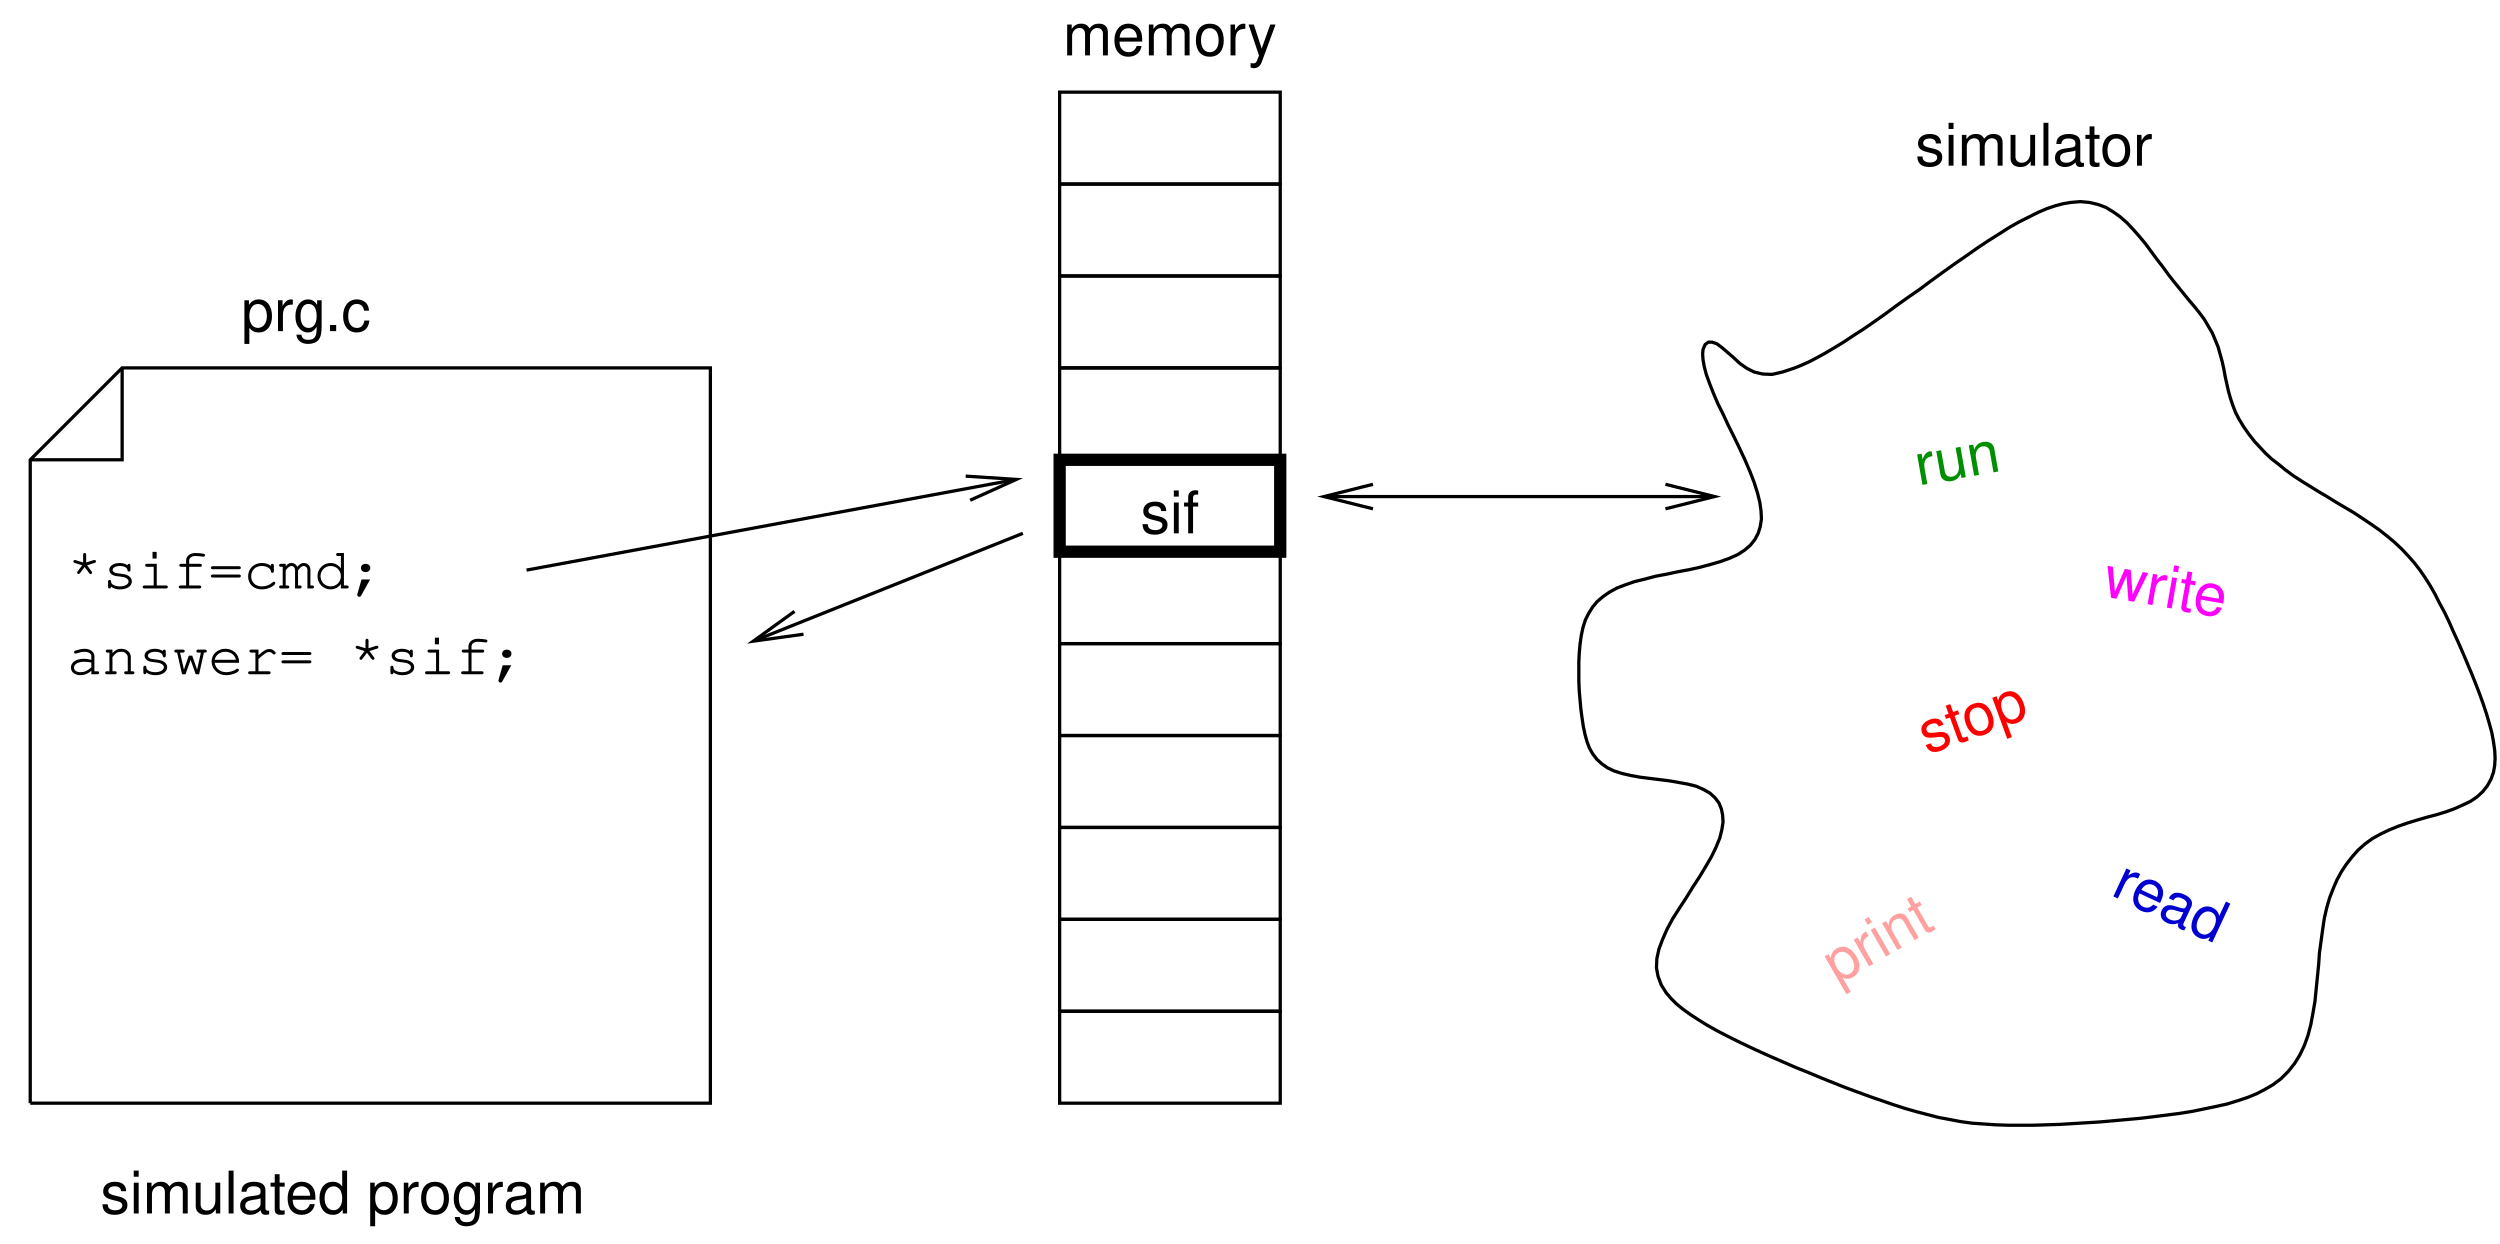
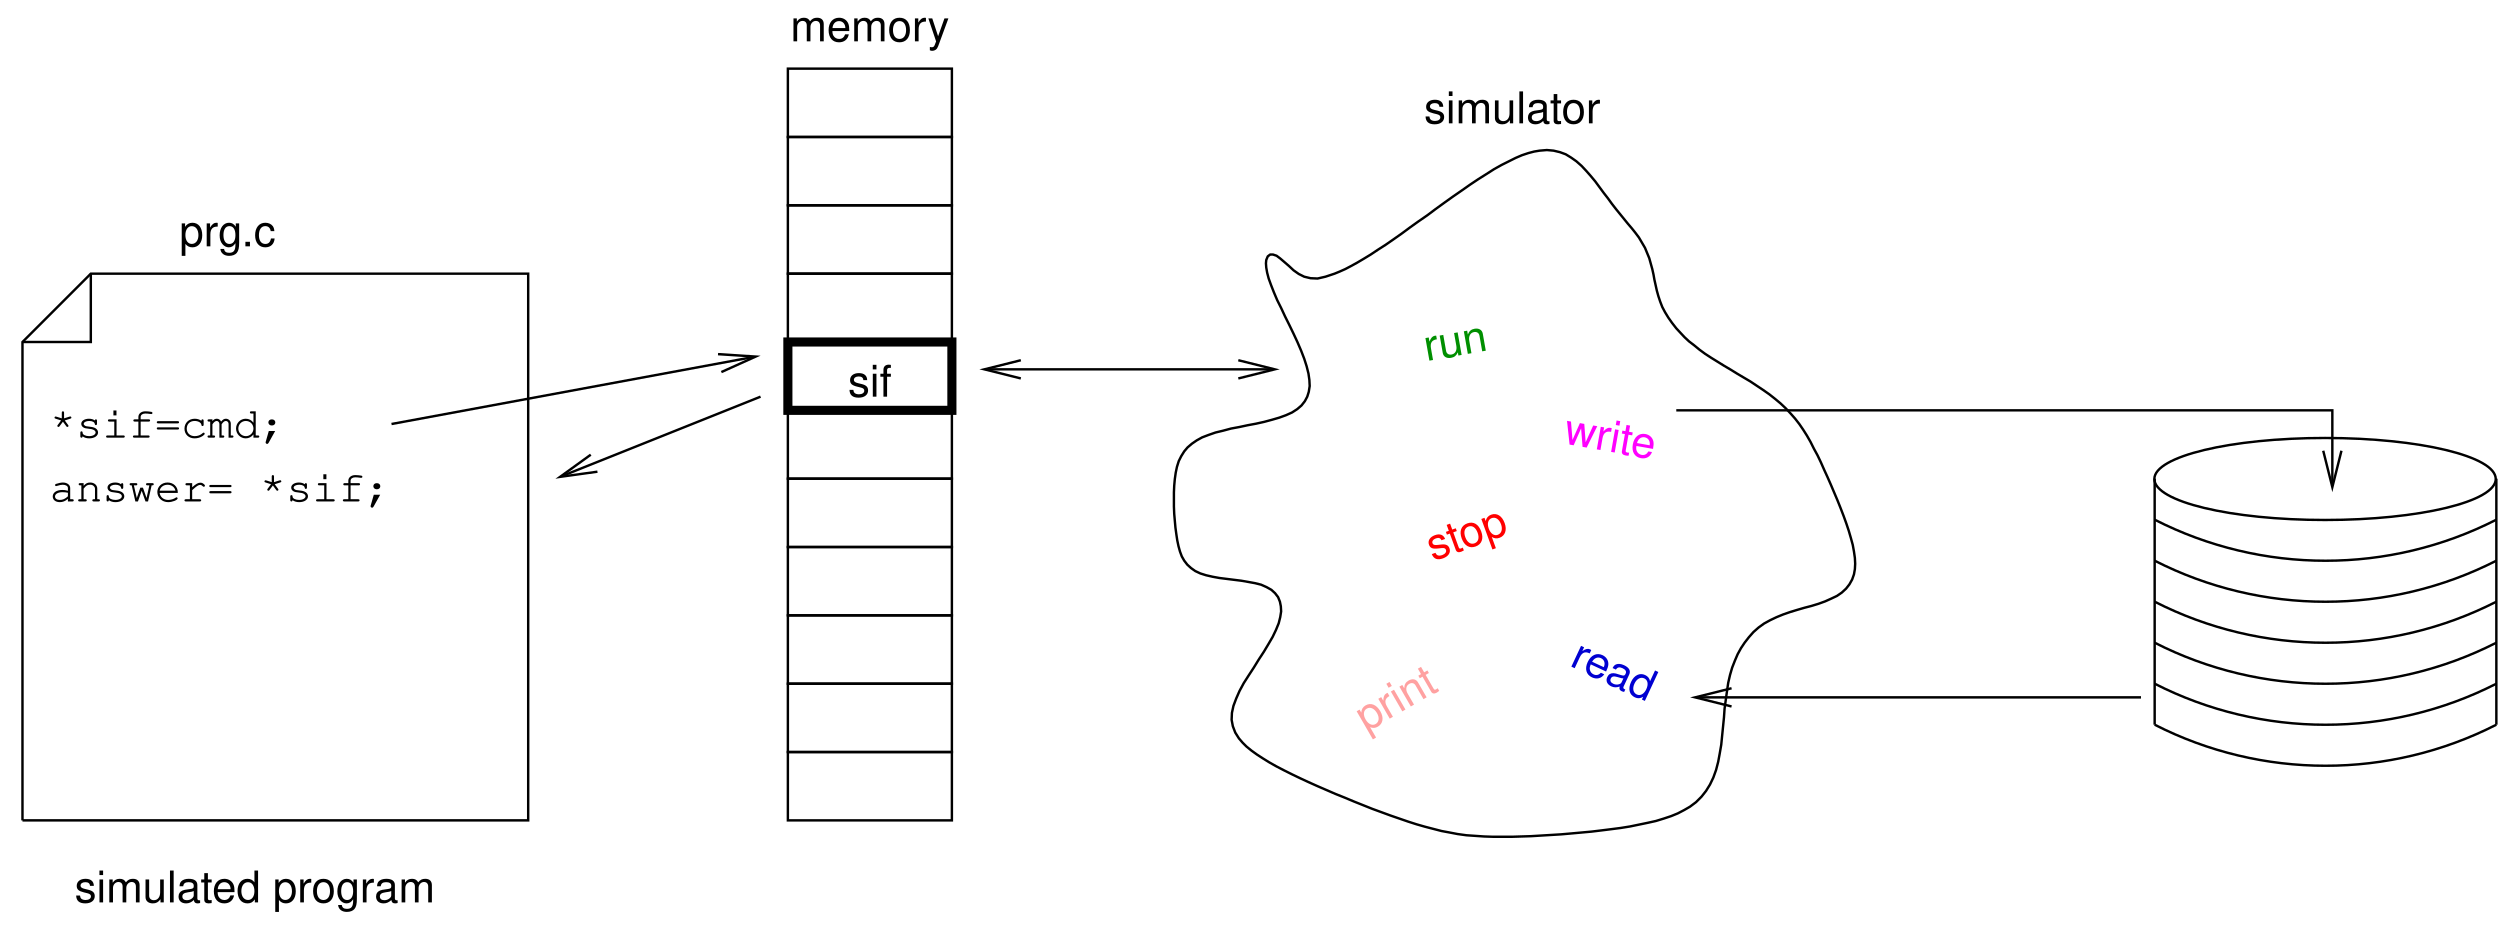
- <svg xmlns="http://www.w3.org/2000/svg" width="386pt" height="192pt" viewBox="2581 1170 6120 3043">
+ <svg xmlns="http://www.w3.org/2000/svg" width="519pt" height="192pt" viewBox="2581 1170 8231 3043">
  <g fill="none">
+     <ellipse cx="10236" cy="2746" rx="562" ry="135" stroke="#000000" stroke-width="8px" />
+     <path d="M 9675,3555 A 1238 1238 0 0 0 10800 3555" stroke="#000000" stroke-width="8px" />
+     <path d="M 9675,3420 A 1238 1238 0 0 0 10800 3420" stroke="#000000" stroke-width="8px" />
+     <path d="M 9675,3285 A 1238 1238 0 0 0 10800 3285" stroke="#000000" stroke-width="8px" />
+     <path d="M 9675,3150 A 1238 1238 0 0 0 10800 3150" stroke="#000000" stroke-width="8px" />
+     <path d="M 9675,3015 A 1238 1238 0 0 0 10800 3015" stroke="#000000" stroke-width="8px" />
+     <path d="M 9675,2880 A 1238 1238 0 0 0 10800 2880" stroke="#000000" stroke-width="8px" />
    <rect x="5175" y="1395" width="540" height="225" stroke="#000000" stroke-width="8px" />
    <rect x="5175" y="1620" width="540" height="225" stroke="#000000" stroke-width="8px" />
    <rect x="5175" y="1845" width="540" height="225" stroke="#000000" stroke-width="8px" />
    <rect x="5175" y="2070" width="540" height="225" stroke="#000000" stroke-width="8px" />
    <rect x="5175" y="2745" width="540" height="225" stroke="#000000" stroke-width="8px" />
    <rect x="5175" y="3420" width="540" height="225" stroke="#000000" stroke-width="8px" />
    <rect x="5175" y="3645" width="540" height="225" stroke="#000000" stroke-width="8px" />
    <polyline points=" 2655,2295 2880,2295 2880,2070" stroke="#000000" stroke-width="8px" />
    <polyline points=" 2655,3870 4320,3870 4320,2070 2880,2070 2655,2295 2655,3870" stroke="#000000" stroke-width="8px" />
    <rect x="5175" y="2295" width="540" height="225" stroke="#000000" stroke-width="30px" />
    <rect x="5175" y="2970" width="540" height="225" stroke="#000000" stroke-width="8px" />
    <rect x="5175" y="3195" width="540" height="225" stroke="#000000" stroke-width="8px" />
    <rect x="5175" y="2520" width="540" height="225" stroke="#000000" stroke-width="8px" />
    <defs>
      <clipPath id="cp0">
-         <path clip-rule="evenodd" d="M 2581,1170 H 8701 V 4213 H 2581 z   M 4945,2335 5069,2343 4956,2394 5093,2345 5090,2332z" />
+         <path clip-rule="evenodd" d="M 2581,1170 H 10812 V 4213 H 2581 z   M 4945,2335 5069,2343 4956,2394 5093,2345 5090,2332z" />
      </clipPath>
    </defs>
    <polyline points=" 3870,2565 5085,2340" clip-path="url(#cp0)" stroke="#000000" stroke-width="8px" />
    <polyline points=" 4945,2335 5069,2343 4956,2394" stroke="#000000" stroke-width="8px" stroke-miterlimit="8" />
    <defs>
      <clipPath id="cp1">
-         <path clip-rule="evenodd" d="M 2581,1170 H 8701 V 4213 H 2581 z   M 4548,2722 4425,2739 4526,2666 4401,2741 4406,2754z" />
+         <path clip-rule="evenodd" d="M 2581,1170 H 10812 V 4213 H 2581 z   M 4548,2722 4425,2739 4526,2666 4401,2741 4406,2754z" />
      </clipPath>
    </defs>
    <polyline points=" 5085,2475 4410,2745" clip-path="url(#cp1)" stroke="#000000" stroke-width="8px" />
    <polyline points=" 4548,2722 4425,2739 4526,2666" stroke="#000000" stroke-width="8px" stroke-miterlimit="8" />
    <defs>
      <clipPath id="cp2">
-         <path clip-rule="evenodd" d="M 2581,1170 H 8701 V 4213 H 2581 z   M 6658,2355 6778,2385 6658,2415 6802,2392 6802,2378z   M 5942,2415 5822,2385 5942,2355 5798,2378 5798,2392z" />
+         <path clip-rule="evenodd" d="M 2581,1170 H 10812 V 4213 H 2581 z   M 6658,2355 6778,2385 6658,2415 6802,2392 6802,2378z   M 5942,2415 5822,2385 5942,2355 5798,2378 5798,2392z" />
      </clipPath>
    </defs>
    <polyline points=" 5805,2385 6795,2385" clip-path="url(#cp2)" stroke="#000000" stroke-width="8px" />
    <polyline points=" 6658,2355 6778,2385 6658,2415" stroke="#000000" stroke-width="8px" stroke-miterlimit="8" />
    <polyline points=" 5942,2415 5822,2385 5942,2355" stroke="#000000" stroke-width="8px" stroke-miterlimit="8" />
+     <polyline points=" 9675,2745 9675,3555" stroke="#000000" stroke-width="8px" />
+     <polyline points=" 10800,2745 10800,3555" stroke="#000000" stroke-width="8px" />
+     <defs>
+       <clipPath id="cp3">
+         <path clip-rule="evenodd" d="M 2581,1170 H 10812 V 4213 H 2581 z   M 6658,2355 6778,2385 6658,2415 6802,2392 6802,2378z   M 8282,3495 8162,3465 8282,3435 8138,3458 8138,3472z" />
+       </clipPath>
+     </defs>
+     <polyline points=" 8145,3465 9630,3465" clip-path="url(#cp3)" stroke="#000000" stroke-width="8px" />
+     <polyline points=" 8282,3495 8162,3465 8282,3435" stroke="#000000" stroke-width="8px" stroke-miterlimit="8" />
+     <defs>
+       <clipPath id="cp4">
+         <path clip-rule="evenodd" d="M 2581,1170 H 10812 V 4213 H 2581 z   M 10290,2653 10260,2773 10230,2653 10253,2797 10267,2797z   M 8282,3495 8162,3465 8282,3435 8138,3458 8138,3472z" />
+       </clipPath>
+     </defs>
+     <polyline points=" 8100,2520 10260,2520 10260,2790" clip-path="url(#cp4)" stroke="#000000" stroke-width="8px" />
+     <polyline points=" 10290,2653 10260,2773 10230,2653" stroke="#000000" stroke-width="8px" stroke-miterlimit="8" />
    <polygon points=" 7650,1665 7674,1663 7696,1665 7717,1670 7736,1677 7754,1688 7771,1700 7788,1715  7803,1731 7818,1748 7833,1766 7847,1785 7861,1804 7875,1822 7888,1840 7902,1858  7915,1874 7928,1890 7941,1906 7953,1920 7965,1935 7977,1951 7987,1968 7997,1985  8004,2002 8011,2019 8016,2037 8021,2055 8025,2073 8028,2090 8032,2108 8036,2126  8041,2144 8047,2162 8054,2180 8063,2197 8074,2215 8086,2232 8100,2250 8113,2264  8127,2279 8142,2293 8159,2306 8176,2320 8195,2334 8215,2347 8236,2360 8257,2373  8279,2386 8300,2399 8322,2412 8344,2425 8365,2439 8386,2453 8406,2467 8425,2482  8443,2497 8460,2513 8476,2530 8491,2547 8505,2565 8518,2584 8530,2603 8542,2624  8553,2646 8565,2668 8576,2691 8587,2716 8598,2740 8609,2765 8620,2791 8631,2817  8641,2842 8651,2868 8660,2893 8668,2917 8675,2941 8681,2963 8685,2985 8688,3006  8689,3025 8688,3043 8685,3060 8679,3077 8670,3093 8659,3107 8645,3120 8629,3131  8610,3140 8590,3149 8568,3157 8545,3164 8522,3170 8498,3177 8475,3184 8452,3192  8430,3201 8409,3211 8389,3222 8371,3235 8354,3250 8339,3267 8325,3285 8313,3303  8302,3323 8293,3344 8284,3367 8277,3391 8271,3417 8267,3444 8263,3473 8259,3502  8257,3531 8254,3561 8251,3591 8248,3621 8243,3650 8238,3677 8231,3704 8222,3729  8211,3752 8198,3773 8183,3792 8165,3810 8145,3825 8126,3836 8105,3847 8083,3856  8059,3864 8033,3872 8006,3878 7977,3884 7948,3890 7917,3895 7886,3899 7854,3903  7821,3907 7788,3910 7755,3913 7721,3916 7688,3918 7655,3920 7622,3922 7590,3923  7559,3924 7527,3924 7497,3924 7467,3923 7438,3921 7409,3919 7380,3915 7354,3910  7327,3905 7300,3898 7273,3891 7245,3883 7217,3874 7188,3864 7159,3854 7129,3843  7099,3832 7069,3820 7039,3808 7008,3795 6978,3783 6948,3770 6918,3757 6889,3744  6861,3731 6834,3718 6808,3705 6783,3692 6760,3679 6739,3666 6719,3653 6701,3640  6685,3627 6672,3614 6660,3600 6648,3581 6640,3560 6636,3539 6637,3516 6642,3493  6651,3469 6662,3444 6676,3418 6692,3393 6709,3367 6725,3341 6742,3315 6757,3290  6771,3266 6782,3243 6791,3221 6796,3201 6799,3182 6798,3165 6795,3150 6789,3135  6779,3122 6767,3111 6751,3102 6733,3094 6713,3089 6691,3085 6668,3081 6644,3078  6620,3075 6596,3072 6574,3068 6552,3063 6533,3057 6516,3049 6502,3039 6490,3028  6480,3015 6472,3001 6466,2985 6461,2967 6457,2948 6454,2928 6451,2906 6449,2884  6447,2861 6446,2837 6446,2814 6446,2790 6447,2768 6449,2746 6452,2725 6456,2706  6462,2687 6470,2671 6480,2655 6491,2642 6505,2630 6521,2619 6539,2609 6560,2601  6583,2593 6608,2587 6634,2580 6661,2575 6689,2569 6716,2564 6743,2558 6769,2551  6793,2544 6815,2536 6835,2527 6852,2516 6866,2504 6877,2490 6885,2475 6890,2459  6893,2440 6892,2420 6889,2399 6883,2375 6875,2350 6865,2324 6853,2296 6840,2268  6826,2239 6812,2211 6799,2183 6786,2157 6775,2131 6766,2108 6758,2086 6753,2067  6750,2050 6749,2036 6750,2025 6755,2013 6763,2007 6772,2007 6784,2011 6796,2020  6810,2032 6825,2045 6840,2059 6857,2071 6875,2080 6896,2085 6919,2086 6945,2080  6975,2070 6992,2063 7010,2055 7029,2045 7049,2034 7071,2021 7094,2007 7118,1991  7143,1975 7169,1957 7196,1938 7223,1918 7251,1898 7280,1878 7308,1857 7337,1836  7365,1816 7394,1796 7421,1777 7448,1759 7475,1742 7500,1726 7525,1712 7549,1700  7571,1689 7592,1680 7613,1673 7632,1668" stroke="#000000" stroke-width="8px" stroke-linejoin="bevel" />
    <g transform="translate(7875,3420) rotate(-335)">
      <text xml:space="preserve" x="0" y="0" fill="#0000d1" font-family="Helvetica" font-style="normal" font-weight="normal" font-size="144" text-anchor="middle">read</text>
    </g>
    <text xml:space="preserve" x="3330" y="1980" fill="#000000" font-family="Helvetica" font-style="normal" font-weight="normal" font-size="144" text-anchor="middle">prg.c</text>
    <text xml:space="preserve" x="2745" y="2610" fill="#000000" font-family="Courier" font-style="normal" font-weight="normal" font-size="144" text-anchor="start">*sif=cmd;</text>
    <text xml:space="preserve" x="2745" y="2820" fill="#000000" font-family="Courier" font-style="normal" font-weight="normal" font-size="144" text-anchor="start">answer= *sif;</text>
    <text xml:space="preserve" x="5445" y="1305" fill="#000000" font-family="Helvetica" font-style="normal" font-weight="normal" font-size="144" text-anchor="middle">memory</text>
    <text xml:space="preserve" x="5445" y="2475" fill="#000000" font-family="Helvetica" font-style="normal" font-weight="normal" font-size="144" text-anchor="middle">sif</text>
    <g transform="translate(7380,2340) rotate(-10)">
      <text xml:space="preserve" x="0" y="0" fill="#008f00" font-family="Helvetica" font-style="normal" font-weight="normal" font-size="144" text-anchor="middle">run</text>
    </g>
    <g transform="translate(7200,3510) rotate(-30)">
      <text xml:space="preserve" x="0" y="0" fill="#ffa1a1" font-family="Helvetica" font-style="normal" font-weight="normal" font-size="144" text-anchor="middle">print</text>
    </g>
    <g transform="translate(7425,2970) rotate(-20)">
      <text xml:space="preserve" x="0" y="0" fill="#ff0000" font-family="Helvetica" font-style="normal" font-weight="normal" font-size="144" text-anchor="middle">stop</text>
    </g>
    <g transform="translate(7875,2655) rotate(-350)">
      <text xml:space="preserve" x="0" y="0" fill="#ff00ff" font-family="Helvetica" font-style="normal" font-weight="normal" font-size="144" text-anchor="middle">write</text>
    </g>
    <text xml:space="preserve" x="3420" y="4140" fill="#000000" font-family="Helvetica" font-style="normal" font-weight="normal" font-size="144" text-anchor="middle">simulated program</text>
    <text xml:space="preserve" x="7560" y="1575" fill="#000000" font-family="Helvetica" font-style="normal" font-weight="normal" font-size="144" text-anchor="middle">simulator</text>
  </g>
</svg>
